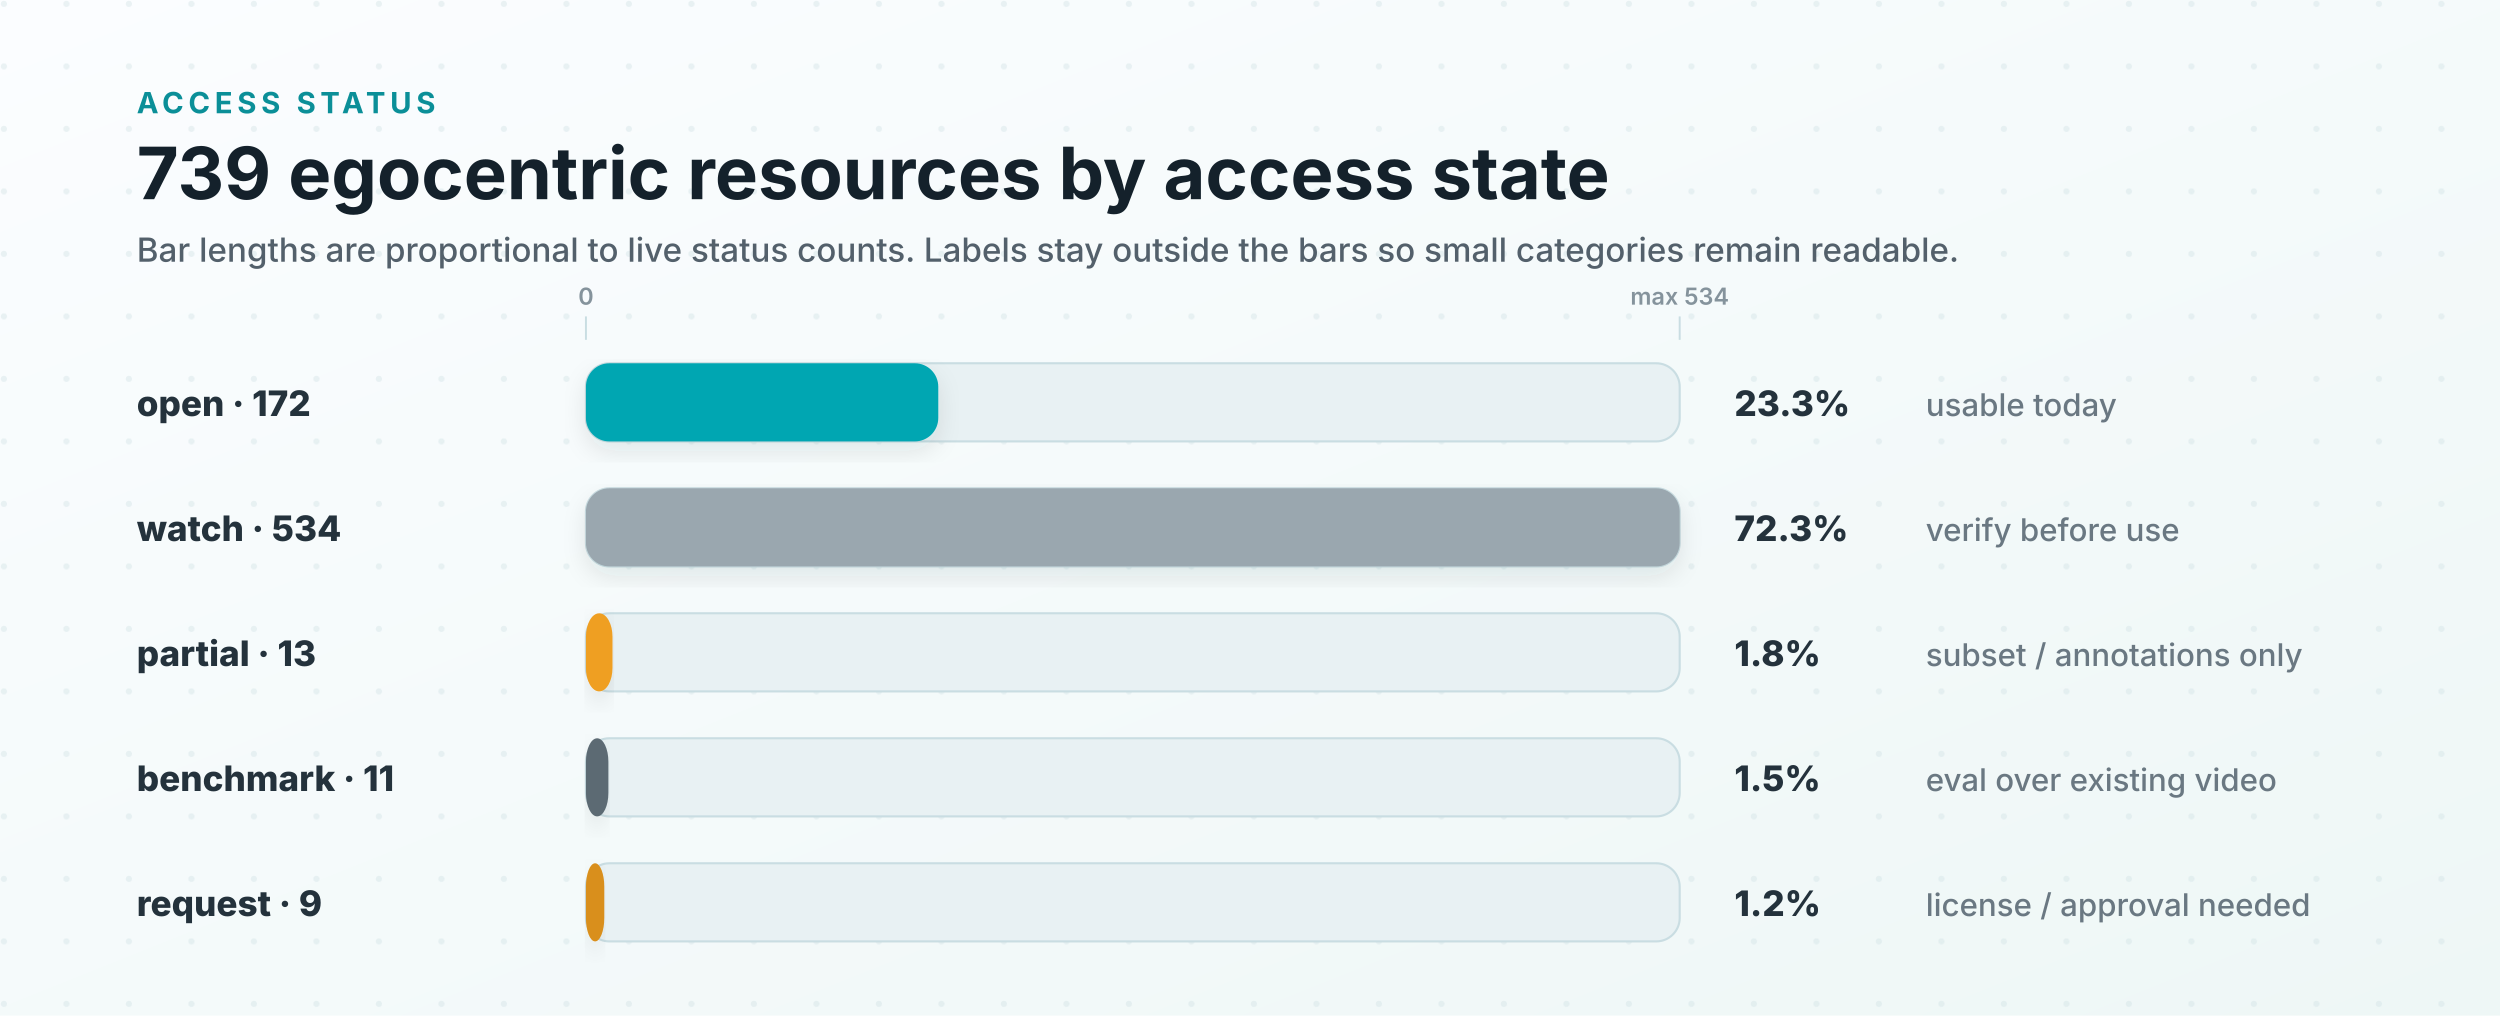
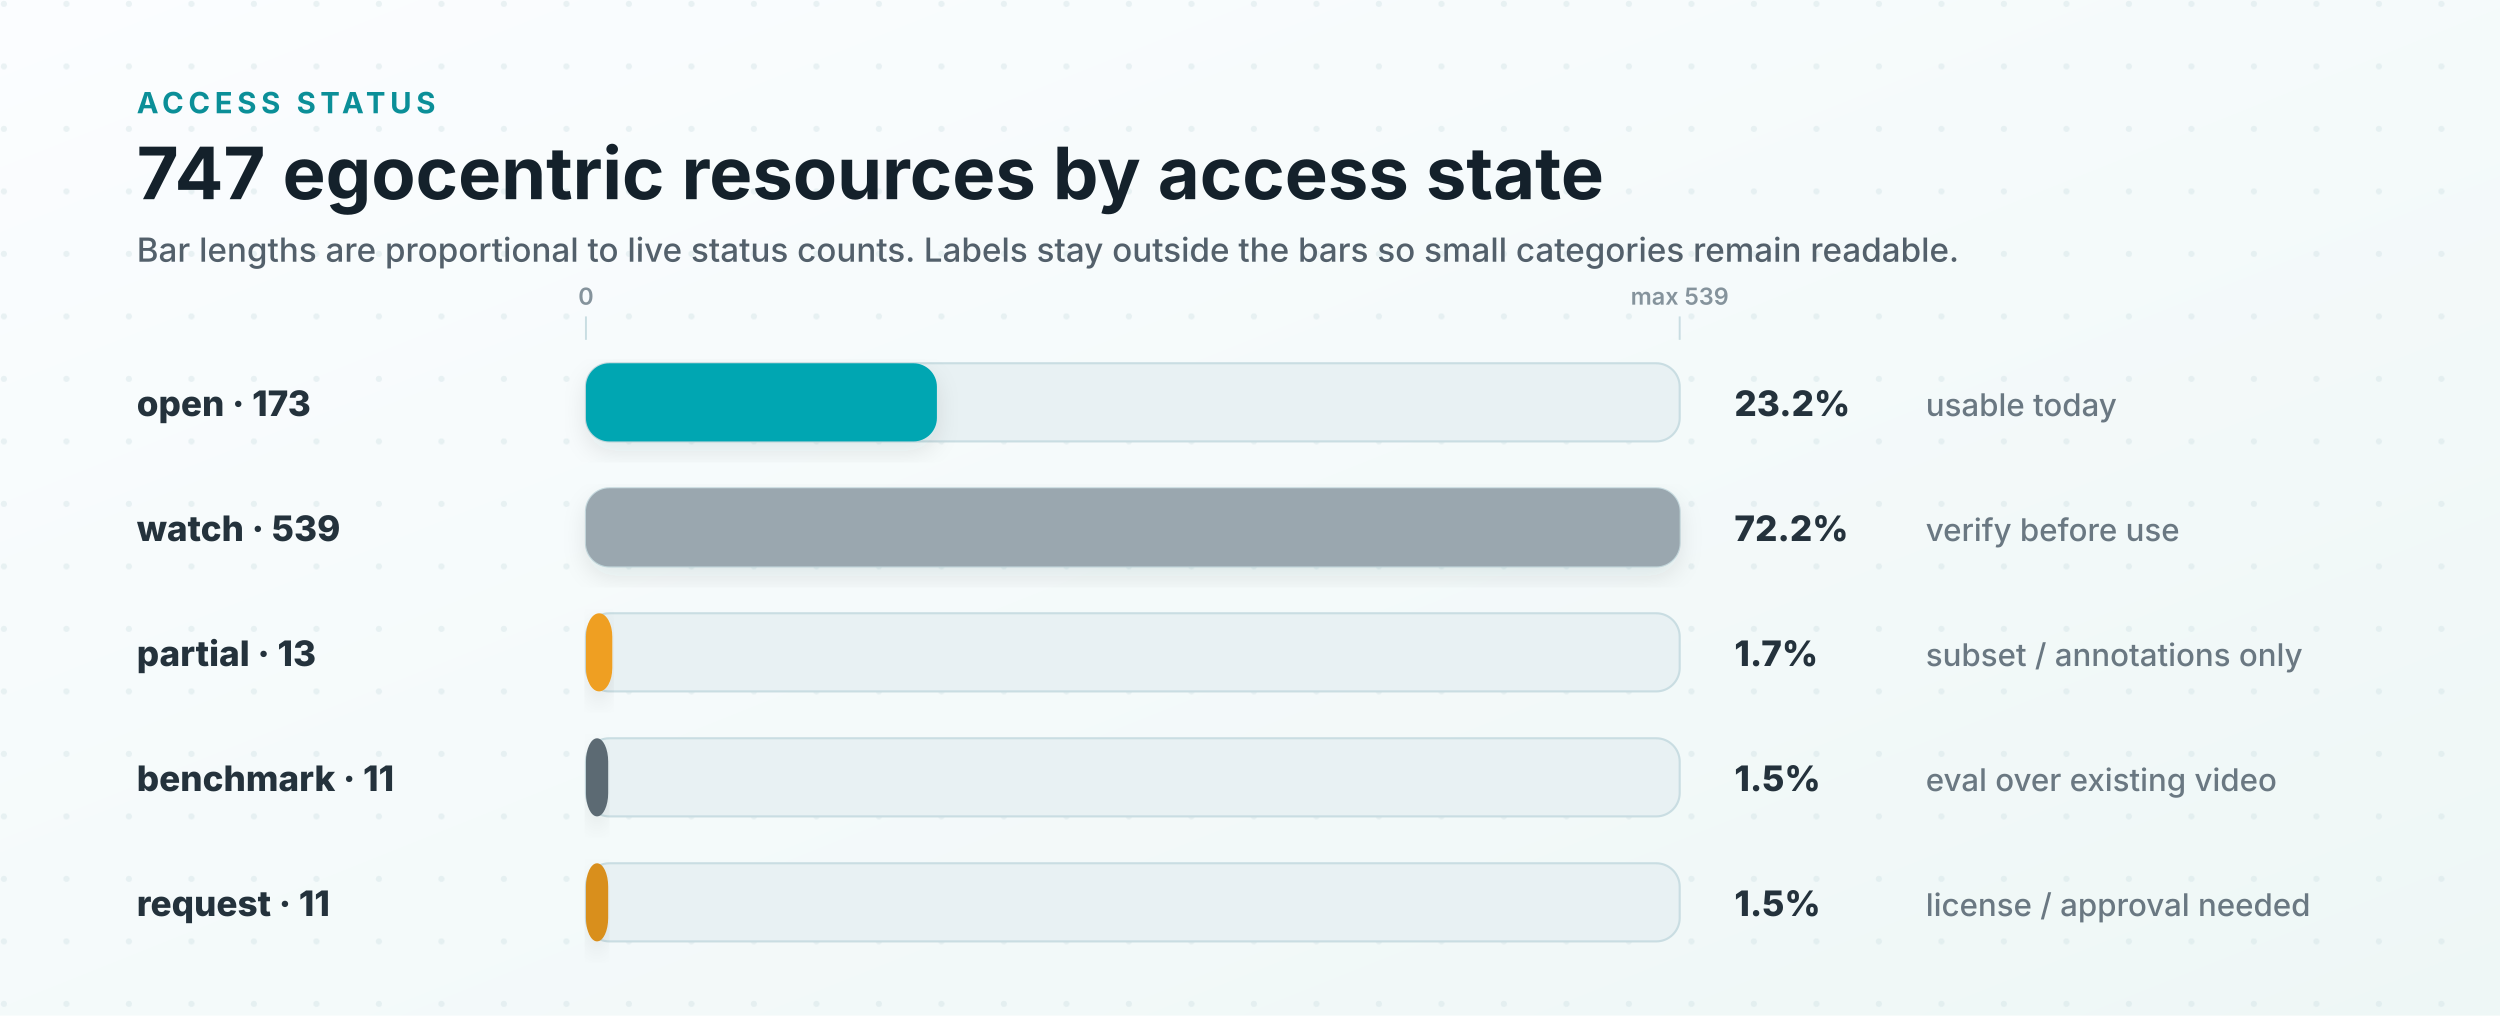
<svg xmlns="http://www.w3.org/2000/svg" viewBox="0 0 1280 520" role="img" aria-labelledby="title desc">
  <defs>
    <linearGradient id="bg" x1="0" x2="1" y1="0" y2="1">
      <stop offset="0" stop-color="#fbfdff" />
      <stop offset="1" stop-color="#eef7f6" />
    </linearGradient>
    <pattern id="dots" width="32" height="32" patternUnits="userSpaceOnUse">
      <circle cx="2" cy="2" r="1.6" fill="#cfe0e4" opacity="0.4" />
    </pattern>
    <filter id="shadow" x="-6%" y="-18%" width="112%" height="145%">
      <feDropShadow dx="0" dy="5" stdDeviation="6" flood-color="#0f2a33" flood-opacity="0.10" />
    </filter>
    <style>
      .ink { fill: #14212b; }
      .kicker { font: 700 15px system-ui, -apple-system, "Segoe UI", sans-serif; fill: #0b8f98; letter-spacing: .16em; }
      .title { font: 700 37px system-ui, -apple-system, "Segoe UI", sans-serif; }
      .subtitle { font: 500 17px system-ui, -apple-system, "Segoe UI", sans-serif; fill: #53606b; }
      .rowlabel { font: 760 18px system-ui, -apple-system, "Segoe UI", sans-serif; fill: #24323c; }
      .value { font: 760 18px system-ui, -apple-system, "Segoe UI", sans-serif; fill: #24323c; }
      .gloss { font: 520 16px system-ui, -apple-system, "Segoe UI", sans-serif; fill: #6a7882; }
      .rail { fill: #e8f1f3; stroke: #c9dde2; stroke-width: 1.1; }
      .fill { filter: url(#shadow); }
      .scale { font: 620 12px system-ui, -apple-system, "Segoe UI", sans-serif; fill: #85939c; }
      .tick { stroke: #c9dde2; stroke-width: 1; }
    </style>
  </defs>
  <rect width="1280" height="520" fill="url(#bg)" />
  <rect width="1280" height="520" fill="url(#dots)" />
  <text class="kicker" x="70" y="58">ACCESS STATUS</text>
-   <text class="title ink" x="70" y="102">739 egocentric resources by access state</text>
+   <text class="title ink" x="70" y="102">747 egocentric resources by access state</text>
  <text class="subtitle" x="70" y="134">Bar lengths are proportional to live status counts. Labels stay outside the bars so small categories remain readable.</text>
  <line class="tick" x1="300" y1="162" x2="300" y2="174" />
  <line class="tick" x1="860.0" y1="162" x2="860.0" y2="174" />
  <text class="scale" x="300" y="156" text-anchor="middle">0</text>
-   <text class="scale" x="860.0" y="156" text-anchor="middle">max 534</text>
+   <text class="scale" x="860.0" y="156" text-anchor="middle">max 539</text>
  <g>
-     <text class="rowlabel" x="70" y="213">open · 172</text>
+     <text class="rowlabel" x="70" y="213">open · 173</text>
    <rect class="rail" x="300" y="186" width="560" height="40" rx="12" />
-     <rect class="fill" x="300" y="186" width="180.4" height="40" rx="12" fill="#00a6b2" />
-     <text class="value" x="888.0" y="213">23.3%</text>
+     <rect class="fill" x="300" y="186" width="179.7" height="40" rx="12" fill="#00a6b2" />
+     <text class="value" x="888.0" y="213">23.2%</text>
    <text class="gloss" x="986.0" y="213">usable today</text>
  </g>
  <g>
-     <text class="rowlabel" x="70" y="277">watch · 534</text>
+     <text class="rowlabel" x="70" y="277">watch · 539</text>
    <rect class="rail" x="300" y="250" width="560" height="40" rx="12" />
    <rect class="fill" x="300" y="250" width="560" height="40" rx="12" fill="#9aa7af" />
-     <text class="value" x="888.0" y="277">72.3%</text>
+     <text class="value" x="888.0" y="277">72.2%</text>
    <text class="gloss" x="986.0" y="277">verify before use</text>
  </g>
  <g>
    <text class="rowlabel" x="70" y="341">partial · 13</text>
    <rect class="rail" x="300" y="314" width="560" height="40" rx="12" />
-     <rect class="fill" x="300" y="314" width="13.6" height="40" rx="12" fill="#ef9f24" />
-     <text class="value" x="888.0" y="341">1.8%</text>
+     <rect class="fill" x="300" y="314" width="13.5" height="40" rx="12" fill="#ef9f24" />
+     <text class="value" x="888.0" y="341">1.7%</text>
    <text class="gloss" x="986.0" y="341">subset / annotations only</text>
  </g>
  <g>
    <text class="rowlabel" x="70" y="405">benchmark · 11</text>
    <rect class="rail" x="300" y="378" width="560" height="40" rx="12" />
-     <rect class="fill" x="300" y="378" width="11.5" height="40" rx="12" fill="#5b6b73" />
+     <rect class="fill" x="300" y="378" width="11.4" height="40" rx="12" fill="#5b6b73" />
    <text class="value" x="888.0" y="405">1.5%</text>
    <text class="gloss" x="986.0" y="405">eval over existing video</text>
  </g>
  <g>
-     <text class="rowlabel" x="70" y="469">request · 9</text>
+     <text class="rowlabel" x="70" y="469">request · 11</text>
    <rect class="rail" x="300" y="442" width="560" height="40" rx="12" />
-     <rect class="fill" x="300" y="442" width="9.4" height="40" rx="12" fill="#d98f1f" />
-     <text class="value" x="888.0" y="469">1.2%</text>
+     <rect class="fill" x="300" y="442" width="11.4" height="40" rx="12" fill="#d98f1f" />
+     <text class="value" x="888.0" y="469">1.5%</text>
    <text class="gloss" x="986.0" y="469">license / approval needed</text>
  </g>
</svg>
